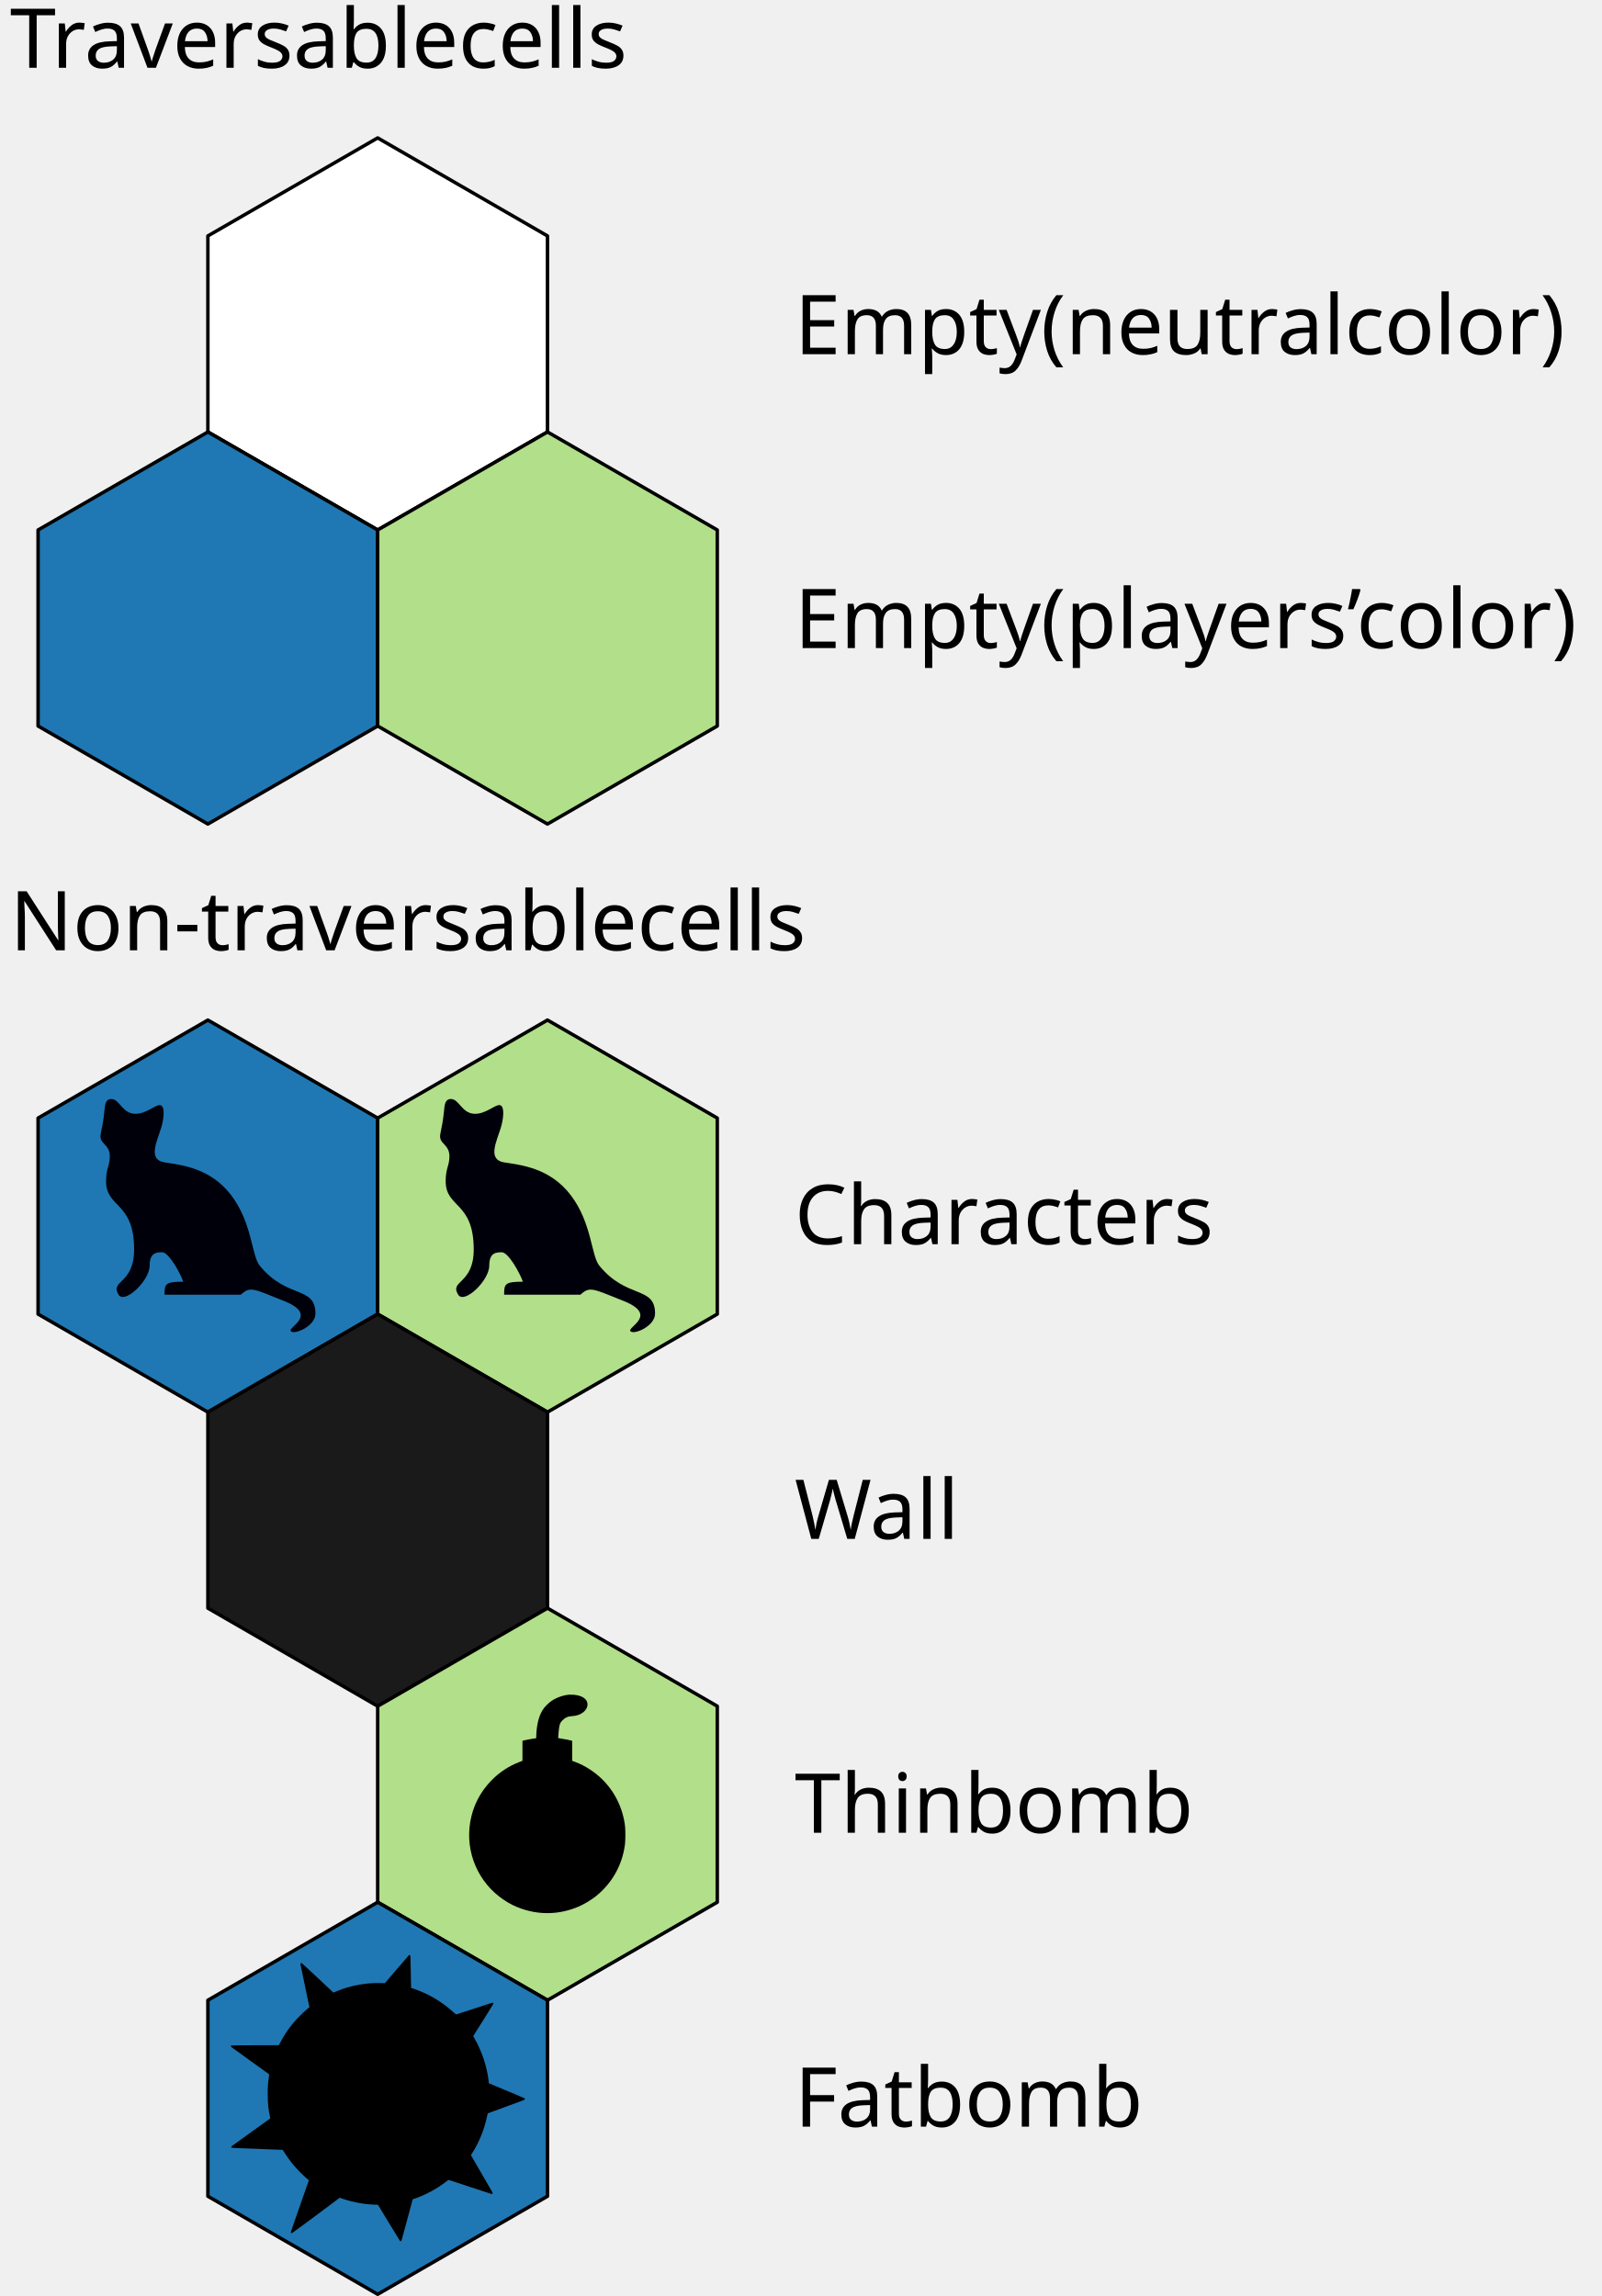
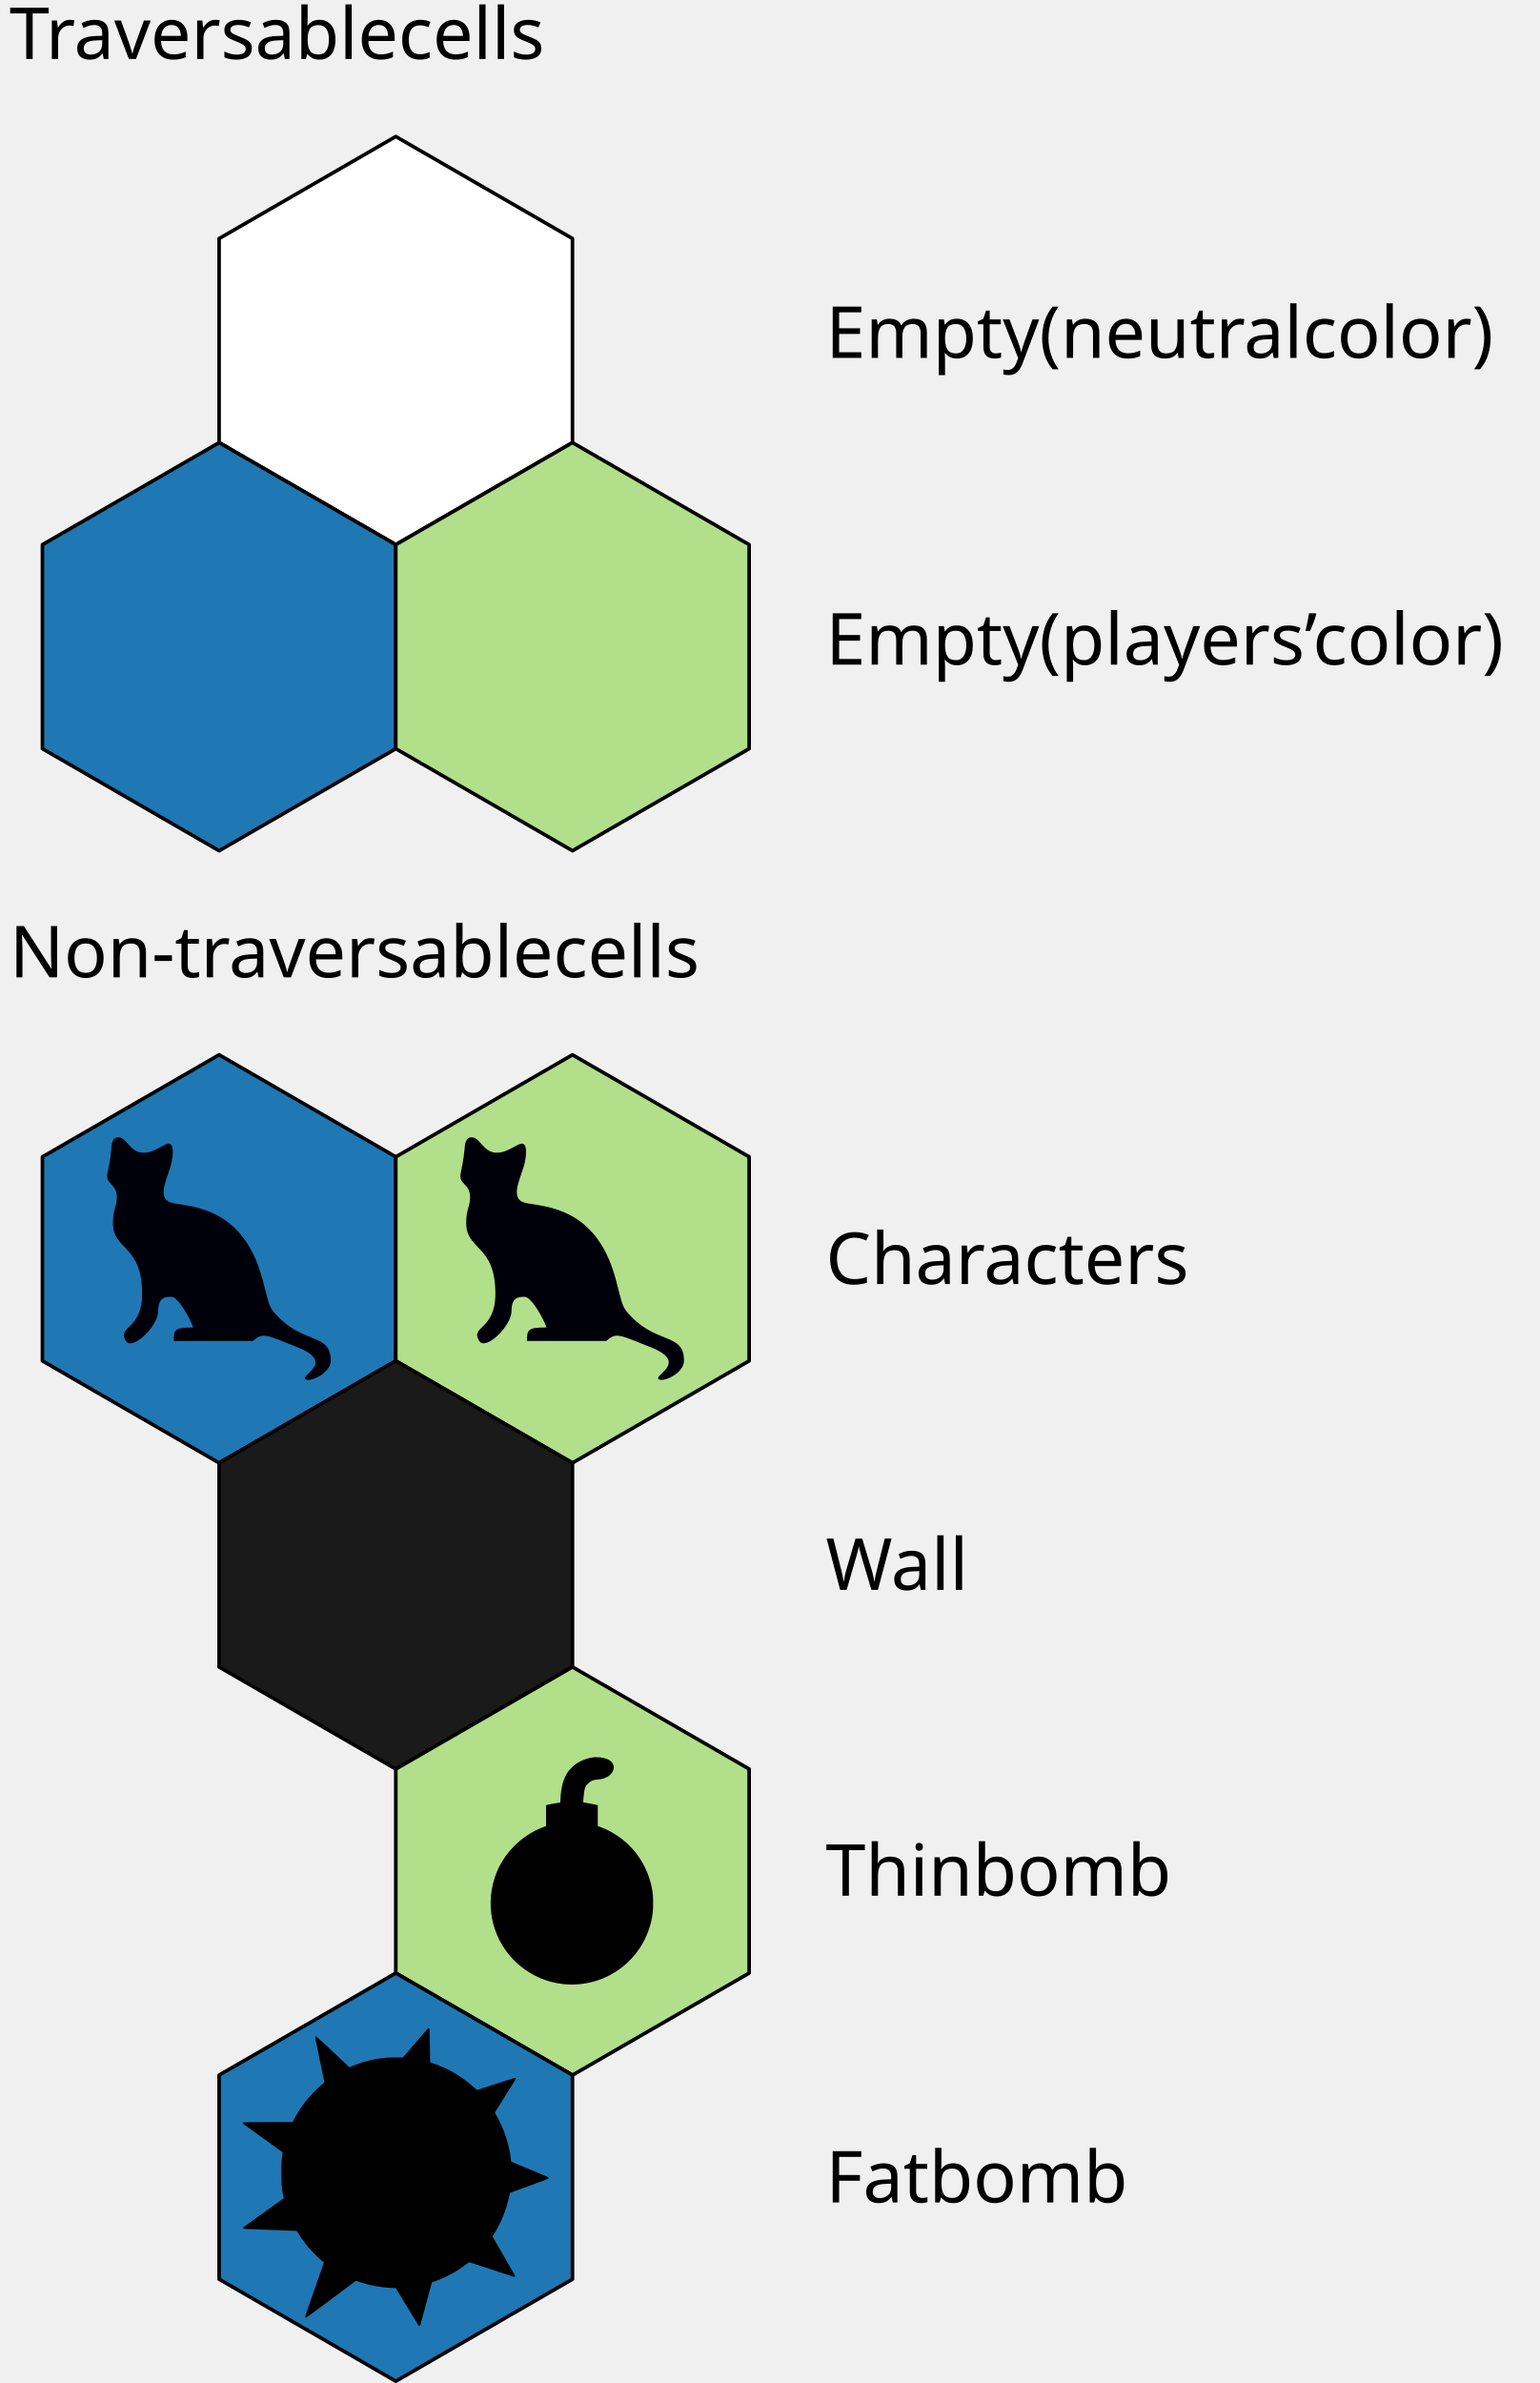
- <svg xmlns="http://www.w3.org/2000/svg" viewBox="0 0 308.52 442.507" height="442.507" width="308.52" xml:space="preserve" id="svg2" version="1.1">
+ <svg xmlns="http://www.w3.org/2000/svg" viewBox="0 0 285.227 441.32" height="441.32" width="285.227" xml:space="preserve" id="svg2" version="1.1">
  <defs id="defs6">
    <clipPath id="clipPath52" clipPathUnits="userSpaceOnUse">
-       <path id="path50" d="m 145.199,1393.2 h 311 v 337.027 h -311 z" />
+       <path id="path50" d="m 148.801,1393.2 h 311 v 337.027 h -311 z" />
    </clipPath>
    <clipPath id="clipPath62" clipPathUnits="userSpaceOnUse">
-       <path id="path60" d="m 636,1393.2 h 311 v 337.027 H 636 Z" />
+       <path id="path60" d="m 639.602,1393.2 h 311 v 337.027 h -311 z" />
    </clipPath>
    <clipPath id="clipPath72" clipPathUnits="userSpaceOnUse">
-       <path id="path70" d="M 678,553.199 H 904 V 869.25 H 678 Z" />
+       <path id="path70" d="m 681.602,553.199 h 226 V 869.25 h -226 z" />
    </clipPath>
    <clipPath id="clipPath82" clipPathUnits="userSpaceOnUse">
-       <path id="path80" d="m 333.602,79.199 h 425 v 413.711 h -425 z" />
+       <path id="path80" d="m 337.199,79.199 h 425 v 413.711 h -425 z" />
    </clipPath>
  </defs>
-   <g transform="matrix(1.333333,0,0,-1.333333,0,442.5067)" id="g10">
+   <g transform="matrix(1.333333,0,0,-1.333333,0,441.32)" id="g10">
    <g transform="scale(0.1)" id="g12">
-       <path id="path14" style="fill:#ffffff;fill-opacity:1;fill-rule:nonzero;stroke:none" d="m 791.211,2694.41 v 283.36 L 545.816,3119.45 300.418,2977.77 v -283.36 l 245.398,-141.68 245.395,141.68" />
-       <path id="path16" style="fill:none;stroke:#000000;stroke-width:4.998;stroke-linecap:round;stroke-linejoin:round;stroke-miterlimit:10;stroke-dasharray:none;stroke-opacity:1" d="m 791.211,2694.41 v 283.36 L 545.816,3119.45 300.418,2977.77 v -283.36 l 245.398,-141.68 z" />
-       <path id="path18" style="fill:#1f78b4;fill-opacity:1;fill-rule:nonzero;stroke:none" d="m 545.816,2269.37 v 283.36 L 300.418,2694.41 55.023,2552.73 v -283.36 l 245.395,-141.68 245.398,141.68" />
-       <path id="path20" style="fill:none;stroke:#000000;stroke-width:4.998;stroke-linecap:round;stroke-linejoin:round;stroke-miterlimit:10;stroke-dasharray:none;stroke-opacity:1" d="m 545.816,2269.37 v 283.36 L 300.418,2694.41 55.023,2552.73 V 2269.37 L 300.418,2127.69 Z" />
-       <path id="path22" style="fill:#b2df8a;fill-opacity:1;fill-rule:nonzero;stroke:none" d="m 1036.61,2269.37 v 283.36 L 791.211,2694.41 545.816,2552.73 v -283.36 l 245.395,-141.68 245.399,141.68" />
-       <path id="path24" style="fill:none;stroke:#000000;stroke-width:4.998;stroke-linecap:round;stroke-linejoin:round;stroke-miterlimit:10;stroke-dasharray:none;stroke-opacity:1" d="m 1036.61,2269.37 v 283.36 L 791.211,2694.41 545.816,2552.73 v -283.36 l 245.395,-141.68 z" />
-       <path id="path26" style="fill:#1f78b4;fill-opacity:1;fill-rule:nonzero;stroke:none" d="m 545.816,1419.3 v 283.35 L 300.418,1844.33 55.023,1702.65 V 1419.3 L 300.418,1277.62 545.816,1419.3" />
-       <path id="path28" style="fill:none;stroke:#000000;stroke-width:4.998;stroke-linecap:round;stroke-linejoin:round;stroke-miterlimit:10;stroke-dasharray:none;stroke-opacity:1" d="m 545.816,1419.3 v 283.35 L 300.418,1844.33 55.023,1702.65 V 1419.3 L 300.418,1277.62 Z" />
-       <path id="path30" style="fill:#b2df8a;fill-opacity:1;fill-rule:nonzero;stroke:none" d="m 1036.61,1419.3 v 283.35 L 791.211,1844.33 545.816,1702.65 V 1419.3 l 245.395,-141.68 245.399,141.68" />
-       <path id="path32" style="fill:none;stroke:#000000;stroke-width:4.998;stroke-linecap:round;stroke-linejoin:round;stroke-miterlimit:10;stroke-dasharray:none;stroke-opacity:1" d="m 1036.61,1419.3 v 283.35 L 791.211,1844.33 545.816,1702.65 V 1419.3 l 245.395,-141.68 z" />
-       <path id="path34" style="fill:#1a1a1a;fill-opacity:1;fill-rule:nonzero;stroke:none" d="M 791.211,994.258 V 1277.62 L 545.816,1419.3 300.418,1277.62 V 994.258 l 245.398,-141.68 245.395,141.68" />
-       <path id="path36" style="fill:none;stroke:#000000;stroke-width:4.998;stroke-linecap:round;stroke-linejoin:round;stroke-miterlimit:10;stroke-dasharray:none;stroke-opacity:1" d="M 791.211,994.258 V 1277.62 L 545.816,1419.3 300.418,1277.62 V 994.258 l 245.398,-141.68 z" />
-       <path id="path38" style="fill:#b2df8a;fill-opacity:1;fill-rule:nonzero;stroke:none" d="M 1036.61,569.219 V 852.578 L 791.211,994.258 545.816,852.578 V 569.219 l 245.395,-141.68 245.399,141.68" />
-       <path id="path40" style="fill:none;stroke:#000000;stroke-width:4.998;stroke-linecap:round;stroke-linejoin:round;stroke-miterlimit:10;stroke-dasharray:none;stroke-opacity:1" d="M 1036.61,569.219 V 852.578 L 791.211,994.258 545.816,852.578 V 569.219 l 245.395,-141.68 z" />
-       <path id="path42" style="fill:#1f78b4;fill-opacity:1;fill-rule:nonzero;stroke:none" d="M 791.211,144.18 V 427.539 L 545.816,569.219 300.418,427.539 V 144.18 L 545.816,2.5 791.211,144.18" />
-       <path id="path44" style="fill:none;stroke:#000000;stroke-width:4.998;stroke-linecap:round;stroke-linejoin:round;stroke-miterlimit:10;stroke-dasharray:none;stroke-opacity:1" d="M 791.211,144.18 V 427.539 L 545.816,569.219 300.418,427.539 V 144.18 L 545.816,2.5 Z" />
+       <path id="path14" style="fill:#ffffff;fill-opacity:1;fill-rule:nonzero;stroke:none" d="m 795.328,2695.11 v 283.43 L 549.867,3120.26 304.406,2978.54 v -283.43 l 245.461,-141.72 245.461,141.72" />
+       <path id="path16" style="fill:none;stroke:#000000;stroke-width:4.999;stroke-linecap:round;stroke-linejoin:round;stroke-miterlimit:10;stroke-dasharray:none;stroke-opacity:1" d="m 795.328,2695.11 v 283.43 L 549.867,3120.26 304.406,2978.54 v -283.43 l 245.461,-141.72 z" />
+       <path id="path18" style="fill:#1f78b4;fill-opacity:1;fill-rule:nonzero;stroke:none" d="m 549.867,2269.96 v 283.43 L 304.406,2695.11 58.949,2553.39 v -283.43 l 245.457,-141.72 245.461,141.72" />
+       <path id="path20" style="fill:none;stroke:#000000;stroke-width:4.999;stroke-linecap:round;stroke-linejoin:round;stroke-miterlimit:10;stroke-dasharray:none;stroke-opacity:1" d="m 549.867,2269.96 v 283.43 L 304.406,2695.11 58.949,2553.39 V 2269.96 L 304.406,2128.24 Z" />
+       <path id="path22" style="fill:#b2df8a;fill-opacity:1;fill-rule:nonzero;stroke:none" d="m 1040.79,2269.96 v 283.43 L 795.328,2695.11 549.867,2553.39 v -283.43 l 245.461,-141.72 245.462,141.72" />
+       <path id="path24" style="fill:none;stroke:#000000;stroke-width:4.999;stroke-linecap:round;stroke-linejoin:round;stroke-miterlimit:10;stroke-dasharray:none;stroke-opacity:1" d="m 1040.79,2269.96 v 283.43 L 795.328,2695.11 549.867,2553.39 v -283.43 l 245.461,-141.72 z" />
+       <path id="path26" style="fill:#1f78b4;fill-opacity:1;fill-rule:nonzero;stroke:none" d="m 549.867,1419.66 v 283.43 L 304.406,1844.81 58.949,1703.09 v -283.43 l 245.457,-141.71 245.461,141.71" />
+       <path id="path28" style="fill:none;stroke:#000000;stroke-width:4.999;stroke-linecap:round;stroke-linejoin:round;stroke-miterlimit:10;stroke-dasharray:none;stroke-opacity:1" d="m 549.867,1419.66 v 283.43 L 304.406,1844.81 58.949,1703.09 V 1419.66 L 304.406,1277.95 Z" />
+       <path id="path30" style="fill:#b2df8a;fill-opacity:1;fill-rule:nonzero;stroke:none" d="m 1040.79,1419.66 v 283.43 L 795.328,1844.81 549.867,1703.09 v -283.43 l 245.461,-141.71 245.462,141.71" />
+       <path id="path32" style="fill:none;stroke:#000000;stroke-width:4.999;stroke-linecap:round;stroke-linejoin:round;stroke-miterlimit:10;stroke-dasharray:none;stroke-opacity:1" d="m 1040.79,1419.66 v 283.43 L 795.328,1844.81 549.867,1703.09 v -283.43 l 245.461,-141.71 z" />
+       <path id="path34" style="fill:#1a1a1a;fill-opacity:1;fill-rule:nonzero;stroke:none" d="M 795.328,994.512 V 1277.95 L 549.867,1419.66 304.406,1277.95 V 994.512 L 549.867,852.797 795.328,994.512" />
+       <path id="path36" style="fill:none;stroke:#000000;stroke-width:4.999;stroke-linecap:round;stroke-linejoin:round;stroke-miterlimit:10;stroke-dasharray:none;stroke-opacity:1" d="M 795.328,994.512 V 1277.95 L 549.867,1419.66 304.406,1277.95 V 994.512 L 549.867,852.797 Z" />
+       <path id="path38" style="fill:#b2df8a;fill-opacity:1;fill-rule:nonzero;stroke:none" d="M 1040.79,569.363 V 852.797 L 795.328,994.512 549.867,852.797 V 569.363 L 795.328,427.648 1040.79,569.363" />
+       <path id="path40" style="fill:none;stroke:#000000;stroke-width:4.999;stroke-linecap:round;stroke-linejoin:round;stroke-miterlimit:10;stroke-dasharray:none;stroke-opacity:1" d="M 1040.79,569.363 V 852.797 L 795.328,994.512 549.867,852.797 V 569.363 L 795.328,427.648 Z" />
+       <path id="path42" style="fill:#1f78b4;fill-opacity:1;fill-rule:nonzero;stroke:none" d="M 795.328,144.215 V 427.648 L 549.867,569.363 304.406,427.648 V 144.215 L 549.867,2.5 795.328,144.215" />
+       <path id="path44" style="fill:none;stroke:#000000;stroke-width:4.999;stroke-linecap:round;stroke-linejoin:round;stroke-miterlimit:10;stroke-dasharray:none;stroke-opacity:1" d="M 795.328,144.215 V 427.648 L 549.867,569.363 304.406,427.648 V 144.215 L 549.867,2.5 Z" />
      <g id="g46">
        <g clip-path="url(#clipPath52)" id="g48">
-           <path id="path54" style="fill:#00000a;fill-opacity:1;fill-rule:evenodd;stroke:none" d="M 348.027,1447.34 H 237.746 c 0,15.68 1.117,18.79 27.082,18.79 -4.148,12.44 -21.008,42.55 -30.375,42.55 -8.289,0 -18.176,-0.46 -18.176,-19.38 0,-21.47 -36.136,-56.08 -44.894,-41.96 -13.059,21.05 22.445,14.63 22.445,65.39 0,69.44 -40.523,59.56 -40.523,98.57 0,19.52 5.39,22.15 5.39,36.11 0,18.44 -16.25,17.37 -13.09,32.66 2.188,10.56 3.895,19.04 5.165,31.81 0.906,9.07 1.195,18.72 10.609,18.33 11.062,-0.45 15.254,-19.92 32.449,-21.32 17.156,-1.39 31.785,14.61 38.43,12.32 6.582,-2.26 4.512,-20.13 0.609,-32.82 -6.137,-19.93 -19.519,-45.86 4.879,-49.76 24.399,-3.91 66.363,-7.81 96.617,-47.83 30.254,-40.01 29.137,-86.97 40.992,-101.5 39.774,-48.74 80.54,-28.73 80.54,-69.29 0,-18.15 -30.766,-31.23 -35.649,-25.37 -4.879,5.85 41.465,23.31 -10.387,43.91 -44.304,17.62 -48.257,21.21 -61.832,8.79 z" />
+           <path id="path54" style="fill:#00000a;fill-opacity:1;fill-rule:evenodd;stroke:none" d="M 351.629,1447.34 H 241.348 c 0,15.68 1.117,18.79 27.082,18.79 -4.149,12.44 -21.008,42.55 -30.375,42.55 -8.293,0 -18.18,-0.46 -18.18,-19.38 0,-21.47 -36.133,-56.08 -44.891,-41.96 -13.058,21.05 22.446,14.63 22.446,65.39 0,69.44 -40.528,59.56 -40.528,98.57 0,19.52 5.395,22.15 5.395,36.11 0,18.44 -16.25,17.37 -13.09,32.66 2.184,10.56 3.895,19.04 5.164,31.81 0.906,9.07 1.195,18.72 10.609,18.33 11.059,-0.45 15.254,-19.92 32.45,-21.32 17.156,-1.39 31.785,14.61 38.425,12.32 6.586,-2.26 4.516,-20.13 0.614,-32.82 -6.137,-19.93 -19.52,-45.86 4.879,-49.76 24.398,-3.91 66.363,-7.81 96.617,-47.83 30.254,-40.01 29.137,-86.97 40.988,-101.5 39.777,-48.74 80.543,-28.73 80.543,-69.29 0,-18.15 -30.769,-31.23 -35.648,-25.37 -4.879,5.85 41.461,23.31 -10.391,43.91 -44.301,17.62 -48.258,21.21 -61.828,8.79 z" />
        </g>
      </g>
      <g id="g56">
        <g clip-path="url(#clipPath62)" id="g58">
-           <path id="path64" style="fill:#00000a;fill-opacity:1;fill-rule:evenodd;stroke:none" d="M 838.828,1447.34 H 728.547 c 0,15.68 1.117,18.79 27.082,18.79 -4.149,12.44 -21.008,42.55 -30.375,42.55 -8.293,0 -18.18,-0.46 -18.18,-19.38 0,-21.47 -36.133,-56.08 -44.89,-41.96 -13.059,21.05 22.445,14.63 22.445,65.39 0,69.44 -40.527,59.56 -40.527,98.57 0,19.52 5.394,22.15 5.394,36.11 0,18.44 -16.25,17.37 -13.09,32.66 2.188,10.56 3.895,19.04 5.164,31.81 0.907,9.07 1.196,18.72 10.61,18.33 11.062,-0.45 15.254,-19.92 32.449,-21.32 17.156,-1.39 31.785,14.61 38.426,12.32 6.586,-2.26 4.515,-20.13 0.613,-32.82 -6.137,-19.93 -19.52,-45.86 4.879,-49.76 24.398,-3.91 66.363,-7.81 96.617,-47.83 30.254,-40.01 29.137,-86.97 40.992,-101.5 39.774,-48.74 80.539,-28.73 80.539,-69.29 0,-18.15 -30.769,-31.23 -35.648,-25.37 -4.879,5.85 41.461,23.31 -10.387,43.91 -44.305,17.62 -48.262,21.21 -61.832,8.79 z" />
+           <path id="path64" style="fill:#00000a;fill-opacity:1;fill-rule:evenodd;stroke:none" d="M 842.43,1447.34 H 732.148 c 0,15.68 1.118,18.79 27.082,18.79 -4.148,12.44 -21.007,42.55 -30.378,42.55 -8.289,0 -18.176,-0.46 -18.176,-19.38 0,-21.47 -36.133,-56.08 -44.895,-41.96 -13.058,21.05 22.449,14.63 22.449,65.39 0,69.44 -40.527,59.56 -40.527,98.57 0,19.52 5.391,22.15 5.391,36.11 0,18.44 -16.25,17.37 -13.086,32.66 2.183,10.56 3.894,19.04 5.164,31.81 0.906,9.07 1.195,18.72 10.609,18.33 11.059,-0.45 15.25,-19.92 32.449,-21.32 17.157,-1.39 31.786,14.61 38.426,12.32 6.582,-2.26 4.516,-20.13 0.61,-32.82 -6.133,-19.93 -19.516,-45.86 4.882,-49.76 24.399,-3.91 66.364,-7.81 96.618,-47.83 30.254,-40.01 29.136,-86.97 40.988,-101.5 39.777,-48.74 80.543,-28.73 80.543,-69.29 0,-18.15 -30.77,-31.23 -35.649,-25.37 -4.878,5.85 41.461,23.31 -10.39,43.91 -44.305,17.62 -48.258,21.21 -61.828,8.79 z" />
        </g>
      </g>
      <g id="g66">
        <g clip-path="url(#clipPath72)" id="g68">
-           <path id="path74" style="fill:#000000;fill-opacity:1;fill-rule:nonzero;stroke:none" d="m 822.859,869.227 c -8.902,-0.739 -18.293,-4.032 -25.754,-9.039 -3.433,-2.313 -8.726,-7.395 -11.285,-10.829 -6.304,-8.48 -10.054,-21.652 -10.757,-37.875 l -0.208,-5.257 -4.207,-0.594 C 766.27,805 758.633,803.527 756.387,802.898 l -1.328,-0.386 v -28.907 l -4.801,-1.855 c -15.278,-5.957 -28.594,-14.789 -40.227,-26.699 -16.293,-16.715 -26.593,-36.934 -30.449,-59.918 -7.391,-43.727 11.496,-87.668 48.32,-112.403 8.621,-5.781 16.434,-9.707 25.93,-12.964 27.156,-9.391 55.711,-8.305 82.375,3.117 7.777,3.328 18.324,9.637 24.844,14.89 21.617,17.379 35.668,40.54 40.961,67.625 1.398,7.114 1.75,11.457 1.75,21.024 0,9.566 -0.352,13.91 -1.75,21.023 -5.887,30.063 -22.883,55.817 -47.969,72.672 -7.816,5.254 -15.242,9.074 -23.547,12.156 l -3.609,1.332 v 28.907 l -1.297,0.351 c -3.434,0.91 -8.481,1.891 -13.348,2.629 -2.945,0.453 -5.398,0.875 -5.469,0.946 -0.312,0.316 0.563,10.968 1.192,14.714 0.91,5.606 1.719,7.5 4.207,10.235 4.098,4.449 8.41,6.48 14.539,6.793 27.394,1.453 33.555,32.031 -3.852,31.047 z" />
+           <path id="path74" style="fill:#000000;fill-opacity:1;fill-rule:nonzero;stroke:none" d="m 826.457,869.227 c -8.898,-0.739 -18.289,-4.032 -25.754,-9.039 -3.433,-2.313 -8.723,-7.395 -11.281,-10.829 -6.309,-8.48 -10.059,-21.652 -10.758,-37.875 l -0.211,-5.257 -4.203,-0.594 c -4.379,-0.633 -12.02,-2.106 -14.262,-2.735 l -1.332,-0.386 v -28.907 l -4.801,-1.855 c -15.273,-5.957 -28.589,-14.789 -40.222,-26.699 -16.293,-16.715 -26.594,-36.934 -30.449,-59.918 -7.391,-43.727 11.492,-87.668 48.32,-112.403 8.617,-5.781 16.43,-9.707 25.926,-12.964 27.156,-9.391 55.715,-8.305 82.379,3.117 7.777,3.328 18.324,9.637 24.839,14.89 21.622,17.379 35.672,40.54 40.961,67.625 1.403,7.114 1.754,11.457 1.754,21.024 0,9.566 -0.351,13.91 -1.754,21.023 -5.886,30.063 -22.879,55.817 -47.968,72.672 -7.813,5.254 -15.239,9.074 -23.547,12.156 l -3.606,1.332 v 28.907 l -1.297,0.351 c -3.433,0.91 -8.48,1.891 -13.351,2.629 -2.942,0.453 -5.395,0.875 -5.465,0.946 -0.316,0.316 0.559,10.968 1.191,14.714 0.911,5.606 1.715,7.5 4.204,10.235 4.101,4.449 8.41,6.48 14.543,6.793 27.394,1.453 33.554,32.031 -3.856,31.047 z" />
        </g>
      </g>
      <g id="g76">
        <g clip-path="url(#clipPath82)" id="g78">
-           <path id="path84" style="fill:#000000;fill-opacity:1;fill-rule:nonzero;stroke:none" d="m 590.27,491.879 c -0.567,-0.598 -8.469,-9.762 -17.532,-20.387 l -16.535,-19.289 -6.308,0.164 c -21.184,0.5 -42.965,-3.519 -62.954,-11.652 l -5.179,-2.094 -22.547,21.184 c -12.383,11.656 -22.875,21.25 -23.309,21.383 -0.894,0.234 -1.726,-0.364 -1.726,-1.262 0,-0.629 2.125,-10.891 9.629,-46.551 l 3.355,-15.937 -1.098,-0.829 c -3.121,-2.425 -9.328,-8.168 -14.043,-13.015 -10.957,-11.223 -19.324,-22.711 -26.996,-37.188 l -2.058,-3.851 -34.266,-0.067 c -23.508,-0.066 -34.43,-0.199 -34.695,-0.433 -0.766,-0.629 -0.465,-1.528 0.996,-2.688 0.762,-0.633 13.113,-9.531 27.457,-19.824 14.344,-10.293 26.199,-18.793 26.363,-18.957 0.168,-0.133 -0.031,-2.391 -0.398,-5.18 -1.293,-9.164 -1.559,-13.015 -1.528,-23.676 0,-12.617 0.832,-20.984 3.122,-31.972 0.367,-1.66 0.597,-3.055 0.566,-3.09 -0.035,-0.031 -12.086,-8.664 -26.797,-19.223 -14.707,-10.558 -27.359,-19.691 -28.121,-20.32 -1.527,-1.195 -1.695,-1.629 -0.996,-2.523 0.465,-0.664 -1.992,-0.532 45.223,-2.227 15.539,-0.562 28.386,-1.062 28.554,-1.129 0.199,-0.066 1.293,-1.691 2.457,-3.617 2.887,-4.781 8.731,-12.852 13.313,-18.363 4.316,-5.246 14.246,-15.305 18.961,-19.258 l 3.187,-2.688 -2.094,-5.945 c -1.128,-3.254 -4.281,-12.219 -6.937,-19.887 -2.691,-7.672 -6.477,-18.562 -8.469,-24.238 -1.992,-5.68 -4.715,-13.547 -6.109,-17.5 -1.395,-3.984 -2.524,-7.438 -2.524,-7.703 0,-0.695 0.899,-1.293 1.727,-1.129 0.434,0.102 16.105,11.621 34.863,25.602 l 34.102,25.464 5.578,-1.859 c 14.078,-4.68 29.383,-7.504 44.226,-8.066 l 5.477,-0.2 15.606,-25.765 c 8.601,-14.18 15.839,-26.032 16.105,-26.332 0.562,-0.664 1.492,-0.695 2.023,-0.066 0.2,0.266 0.567,1.23 0.797,2.094 0.266,0.863 3.321,12.219 6.84,25.168 3.52,12.981 6.942,25.633 7.606,28.188 l 1.226,4.617 3.985,1.394 c 15.074,5.278 30.117,13.379 42.898,23.11 2.258,1.726 4.316,3.254 4.582,3.453 0.332,0.23 9.266,-2.625 31.41,-10.063 17.035,-5.711 31.246,-10.359 31.578,-10.359 0.297,0 0.731,0.367 0.93,0.797 0.332,0.699 0.164,1.164 -1.195,3.586 -1.262,2.16 -25.868,44.758 -29.254,50.57 l -0.762,1.359 1.625,2.59 c 10.063,15.641 17.832,34.797 21.582,53.059 0.531,2.558 1.031,4.683 1.063,4.715 0.066,0.035 2.191,0.832 4.75,1.761 2.554,0.961 11.82,4.348 20.586,7.571 8.765,3.218 18.394,6.773 21.414,7.867 3.023,1.098 5.812,2.191 6.242,2.457 0.929,0.633 0.929,1.629 -0.031,2.258 -0.665,0.465 -13.282,5.777 -42.766,18.031 l -8.5,3.551 -0.399,3.488 c -2.293,20.32 -9.695,42.699 -20.121,60.793 -1.925,3.32 -2.16,3.918 -1.793,4.484 0.231,0.364 6.739,10.723 14.508,23.043 7.77,12.317 14.18,22.676 14.278,23.008 0.066,0.332 -0.032,0.832 -0.266,1.098 -0.797,0.961 2.125,1.824 -34.164,-10.16 -10.461,-3.453 -19.192,-6.278 -19.391,-6.278 -0.168,0 -1.594,1.164 -3.156,2.59 -17.363,15.84 -36.059,27.028 -57.34,34.266 l -4.648,1.594 -0.067,4.285 c -0.066,2.324 -0.234,12.847 -0.433,23.34 -0.297,17.433 -0.364,19.125 -0.895,19.492 -0.863,0.664 -1.297,0.531 -2.39,-0.633 z" />
+           <path id="path84" style="fill:#000000;fill-opacity:1;fill-rule:nonzero;stroke:none" d="m 593.871,491.879 c -0.566,-0.598 -8.469,-9.762 -17.531,-20.387 l -16.539,-19.289 -6.309,0.164 c -21.183,0.5 -42.965,-3.519 -62.949,-11.652 l -5.184,-2.094 -22.543,21.184 c -12.382,11.656 -22.878,21.25 -23.308,21.383 -0.899,0.234 -1.727,-0.364 -1.727,-1.262 0,-0.629 2.125,-10.891 9.629,-46.551 l 3.356,-15.937 -1.098,-0.829 c -3.121,-2.425 -9.332,-8.168 -14.047,-13.015 -10.957,-11.223 -19.32,-22.711 -26.992,-37.188 l -2.059,-3.851 -34.265,-0.067 c -23.508,-0.066 -34.43,-0.199 -34.696,-0.433 -0.765,-0.629 -0.464,-1.528 0.996,-2.688 0.762,-0.633 13.114,-9.531 27.458,-19.824 14.343,-10.293 26.199,-18.793 26.363,-18.957 0.168,-0.133 -0.031,-2.391 -0.399,-5.18 -1.293,-9.164 -1.562,-13.015 -1.527,-23.676 0,-12.617 0.832,-20.984 3.121,-31.972 0.367,-1.66 0.598,-3.055 0.563,-3.09 -0.032,-0.031 -12.082,-8.664 -26.793,-19.223 -14.711,-10.558 -27.36,-19.691 -28.121,-20.32 -1.532,-1.195 -1.696,-1.629 -0.997,-2.523 0.461,-0.664 -1.992,-0.532 45.219,-2.227 15.543,-0.562 28.391,-1.062 28.555,-1.129 0.203,-0.066 1.297,-1.691 2.461,-3.617 2.887,-4.781 8.73,-12.852 13.312,-18.363 4.317,-5.246 14.246,-15.305 18.961,-19.258 l 3.184,-2.688 -2.09,-5.945 c -1.129,-3.254 -4.285,-12.219 -6.941,-19.887 -2.688,-7.672 -6.473,-18.562 -8.465,-24.238 -1.992,-5.68 -4.715,-13.547 -6.11,-17.5 -1.394,-3.984 -2.523,-7.438 -2.523,-7.703 0,-0.695 0.894,-1.293 1.727,-1.129 0.429,0.102 16.101,11.621 34.863,25.602 l 34.101,25.464 5.575,-1.859 c 14.082,-4.68 29.386,-7.504 44.23,-8.066 l 5.477,-0.2 15.605,-25.765 c 8.602,-14.18 15.84,-26.032 16.106,-26.332 0.562,-0.664 1.492,-0.695 2.023,-0.066 0.199,0.266 0.562,1.23 0.797,2.094 0.265,0.863 3.32,12.219 6.84,25.168 3.519,12.981 6.941,25.633 7.605,28.188 l 1.227,4.617 3.984,1.394 c 15.074,5.278 30.117,13.379 42.899,23.11 2.257,1.726 4.316,3.254 4.582,3.453 0.332,0.23 9.261,-2.625 31.41,-10.063 17.031,-5.711 31.246,-10.359 31.578,-10.359 0.297,0 0.726,0.367 0.926,0.797 0.332,0.699 0.168,1.164 -1.196,3.586 -1.261,2.16 -25.863,44.758 -29.25,50.57 l -0.765,1.359 1.629,2.59 c 10.062,15.641 17.828,34.797 21.582,53.059 0.531,2.558 1.027,4.683 1.062,4.715 0.067,0.035 2.192,0.832 4.746,1.761 2.559,0.961 11.821,4.348 20.586,7.571 8.77,3.218 18.399,6.773 21.418,7.867 3.02,1.098 5.809,2.191 6.242,2.457 0.93,0.633 0.93,1.629 -0.035,2.258 -0.664,0.465 -13.281,5.777 -42.762,18.031 l -8.5,3.551 -0.402,3.488 c -2.289,20.32 -9.691,42.699 -20.121,60.793 -1.926,3.32 -2.156,3.918 -1.793,4.484 0.234,0.364 6.742,10.723 14.512,23.043 7.769,12.317 14.176,22.676 14.277,23.008 0.067,0.332 -0.035,0.832 -0.266,1.098 -0.796,0.961 2.125,1.824 -34.164,-10.16 -10.461,-3.453 -19.191,-6.278 -19.394,-6.278 -0.164,0 -1.59,1.164 -3.152,2.59 -17.364,15.84 -36.059,27.028 -57.344,34.266 l -4.649,1.594 -0.062,4.285 c -0.067,2.324 -0.235,12.847 -0.434,23.34 -0.297,17.433 -0.363,19.125 -0.894,19.492 -0.867,0.664 -1.297,0.531 -2.391,-0.633 z" />
        </g>
      </g>
      <g transform="scale(10)" id="g86">
-         <text id="text90" style="font-variant:normal;font-weight:normal;font-size:11.955px;font-family:CMB10;-inkscape-font-specification:CMB10;writing-mode:lr-tb;fill:#000000;fill-opacity:1;fill-rule:nonzero;stroke:none" transform="matrix(1,0,0,-1,1.43984,322.08)">
-           <tspan id="tspan88" y="0" x="0 7.32 12.48 17.88 23.88 29.4 34.56 39.24 45 51.6 54.96 64.68 69.96 75.48 78.84 82.2">Traversablecells</tspan>
+         <text id="text90" style="font-variant:normal;font-weight:normal;font-size:9.963px;font-family:CMB10;-inkscape-font-specification:CMB10;writing-mode:lr-tb;fill:#000000;fill-opacity:1;fill-rule:nonzero;stroke:none" transform="matrix(1,0,0,-1,1.31992,322.8)">
+           <tspan id="tspan88" y="0" x="0 6.12 10.44 15 20.04 24.72 29.04 33 37.8 43.32 46.079 53.879 58.319 62.999 65.759 68.519">Traversablecells</tspan>
        </text>
-         <text id="text96" style="font-variant:normal;font-weight:normal;font-size:11.955px;font-family:CMR12;-inkscape-font-specification:CMR12;writing-mode:lr-tb;fill:#000000;fill-opacity:1;fill-rule:nonzero;stroke:none" transform="matrix(1,0,0,-1,114.8398,280.68)">
-           <tspan id="tspan92" y="0" x="0 7.92 17.64 24.12 28.32 38.64 43.2 49.68 54.84 61.32 65.88 70.44 76.32 83.4 88.56 94.44 97.68 103.56 108.12">Empty(neutralcolor)</tspan>
-           <tspan id="tspan94" y="42.48" x="0 7.92 17.64 24.12 28.32 38.64 43.2 49.68 52.92 58.44 64.2 69.36 73.92 78.48 85.8 90.96 96.84 100.08 105.96 110.52">Empty(players’color)</tspan>
+         <text id="text96" style="font-variant:normal;font-weight:normal;font-size:9.963px;font-family:CMR10;-inkscape-font-specification:CMR10;writing-mode:lr-tb;fill:#000000;fill-opacity:1;fill-rule:nonzero;stroke:none" transform="matrix(1,0,0,-1,114.7199,281.2801)">
+           <tspan id="tspan92" y="0" x="0 6.84 15.12 20.64 24.24 32.76 36.6 42.12 46.56 52.08 55.92 59.88 64.92 71.04 75.48 80.52 83.279 88.319 92.279">Empty(neutralcolor)</tspan>
+           <tspan id="tspan94" y="42.6" x="0 6.84 15.12 20.64 24.24 32.76 36.6 42.12 44.879 49.679 54.719 59.159 63.119 67.079 72.959 77.399 82.439 85.198 90.238 94.198">Empty(players’color)</tspan>
        </text>
-         <text id="text100" style="font-variant:normal;font-weight:normal;font-size:11.955px;font-family:CMB10;-inkscape-font-specification:CMB10;writing-mode:lr-tb;fill:#000000;fill-opacity:1;fill-rule:nonzero;stroke:none" transform="matrix(1,0,0,-1,1.43984,194.5198)">
-           <tspan id="tspan98" y="0" x="0 9.36 15.36 21.96 25.92 30.6 35.76 41.16 47.16 52.68 57.84 62.52 68.28 74.88 78.24 88.08 93.36 98.88 102.24 105.6">Non-traversablecells</tspan>
+         <text id="text100" style="font-variant:normal;font-weight:normal;font-size:9.963px;font-family:CMB10;-inkscape-font-specification:CMB10;writing-mode:lr-tb;fill:#000000;fill-opacity:1;fill-rule:nonzero;stroke:none" transform="matrix(1,0,0,-1,1.31992,195.2403)">
+           <tspan id="tspan98" y="0" x="0 7.8 12.84 18.36 21.72 25.56 29.88 34.44 39.48 44.16 48.48 52.44 57.24 62.76 65.519 73.319 77.759 82.439 85.199 87.958">Non-traversablecells</tspan>
        </text>
-         <text id="text110" style="font-variant:normal;font-weight:normal;font-size:11.955px;font-family:CMR12;-inkscape-font-specification:CMR12;writing-mode:lr-tb;fill:#000000;fill-opacity:1;fill-rule:nonzero;stroke:none" transform="matrix(1,0,0,-1,114.8398,152.0401)">
-           <tspan id="tspan102" y="0" x="0 8.4 14.88 20.76 25.32 31.2 36.36 40.92 46.08 50.64">Characters</tspan>
-           <tspan id="tspan104" y="42.6" x="0 11.04 16.92 20.16">Wall</tspan>
-           <tspan id="tspan106" y="85.08" x="0 8.4 14.88 18.12 28.68 35.52 41.4 50.76">Thinbomb</tspan>
-           <tspan id="tspan108" y="127.56" x="0 6.72 12.6 21 27.84 33.72 43.08">Fatbomb</tspan>
+         <text id="text110" style="font-variant:normal;font-weight:normal;font-size:9.963px;font-family:CMR10;-inkscape-font-specification:CMR10;writing-mode:lr-tb;fill:#000000;fill-opacity:1;fill-rule:nonzero;stroke:none" transform="matrix(1,0,0,-1,114.7199,152.6403)">
+           <tspan id="tspan102" y="0" x="0 7.2 12.72 17.76 21.72 26.76 31.2 35.04 39.48 43.44">Characters</tspan>
+           <tspan id="tspan104" y="42.48" x="0 9.36 14.4 17.16">Wall</tspan>
+           <tspan id="tspan106" y="84.96" x="0 7.2 12.72 15.48 24.36 30.12 35.16 43.2">Thinbomb</tspan>
+           <tspan id="tspan108" y="127.56" x="0 5.64 10.68 17.88 23.64 28.68 36.72">Fatbomb</tspan>
        </text>
      </g>
    </g>
  </g>
</svg>
